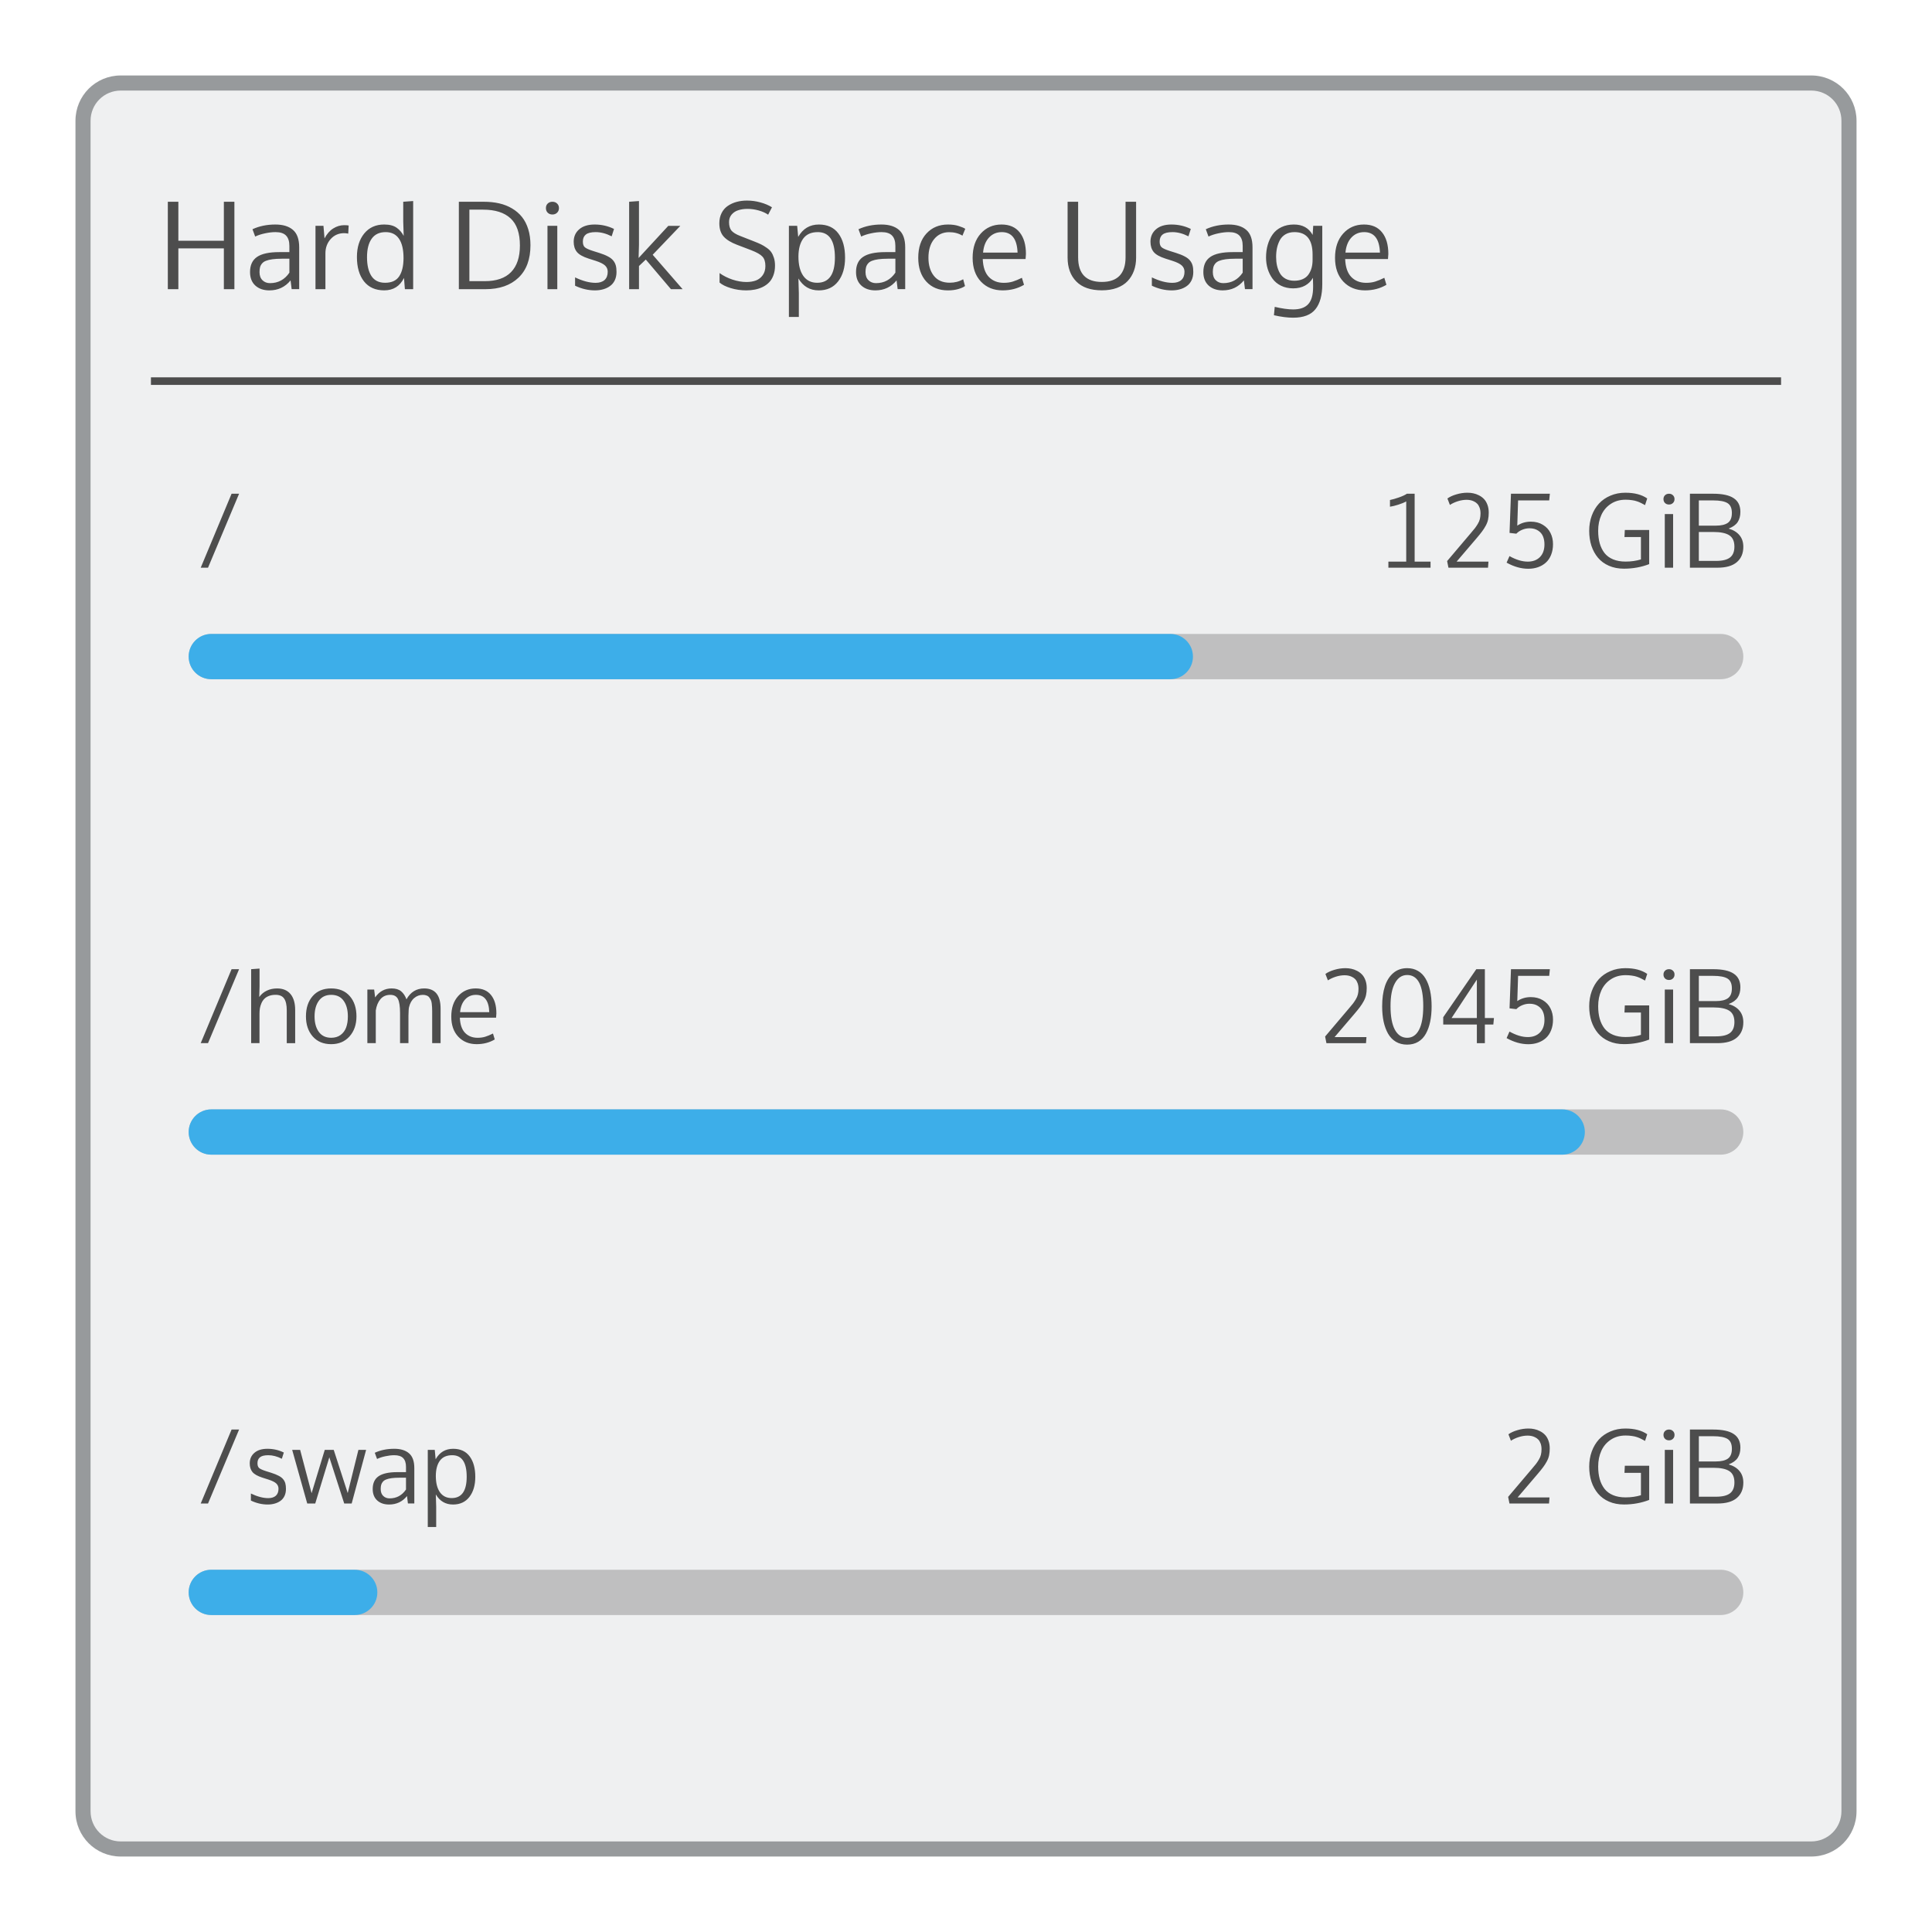
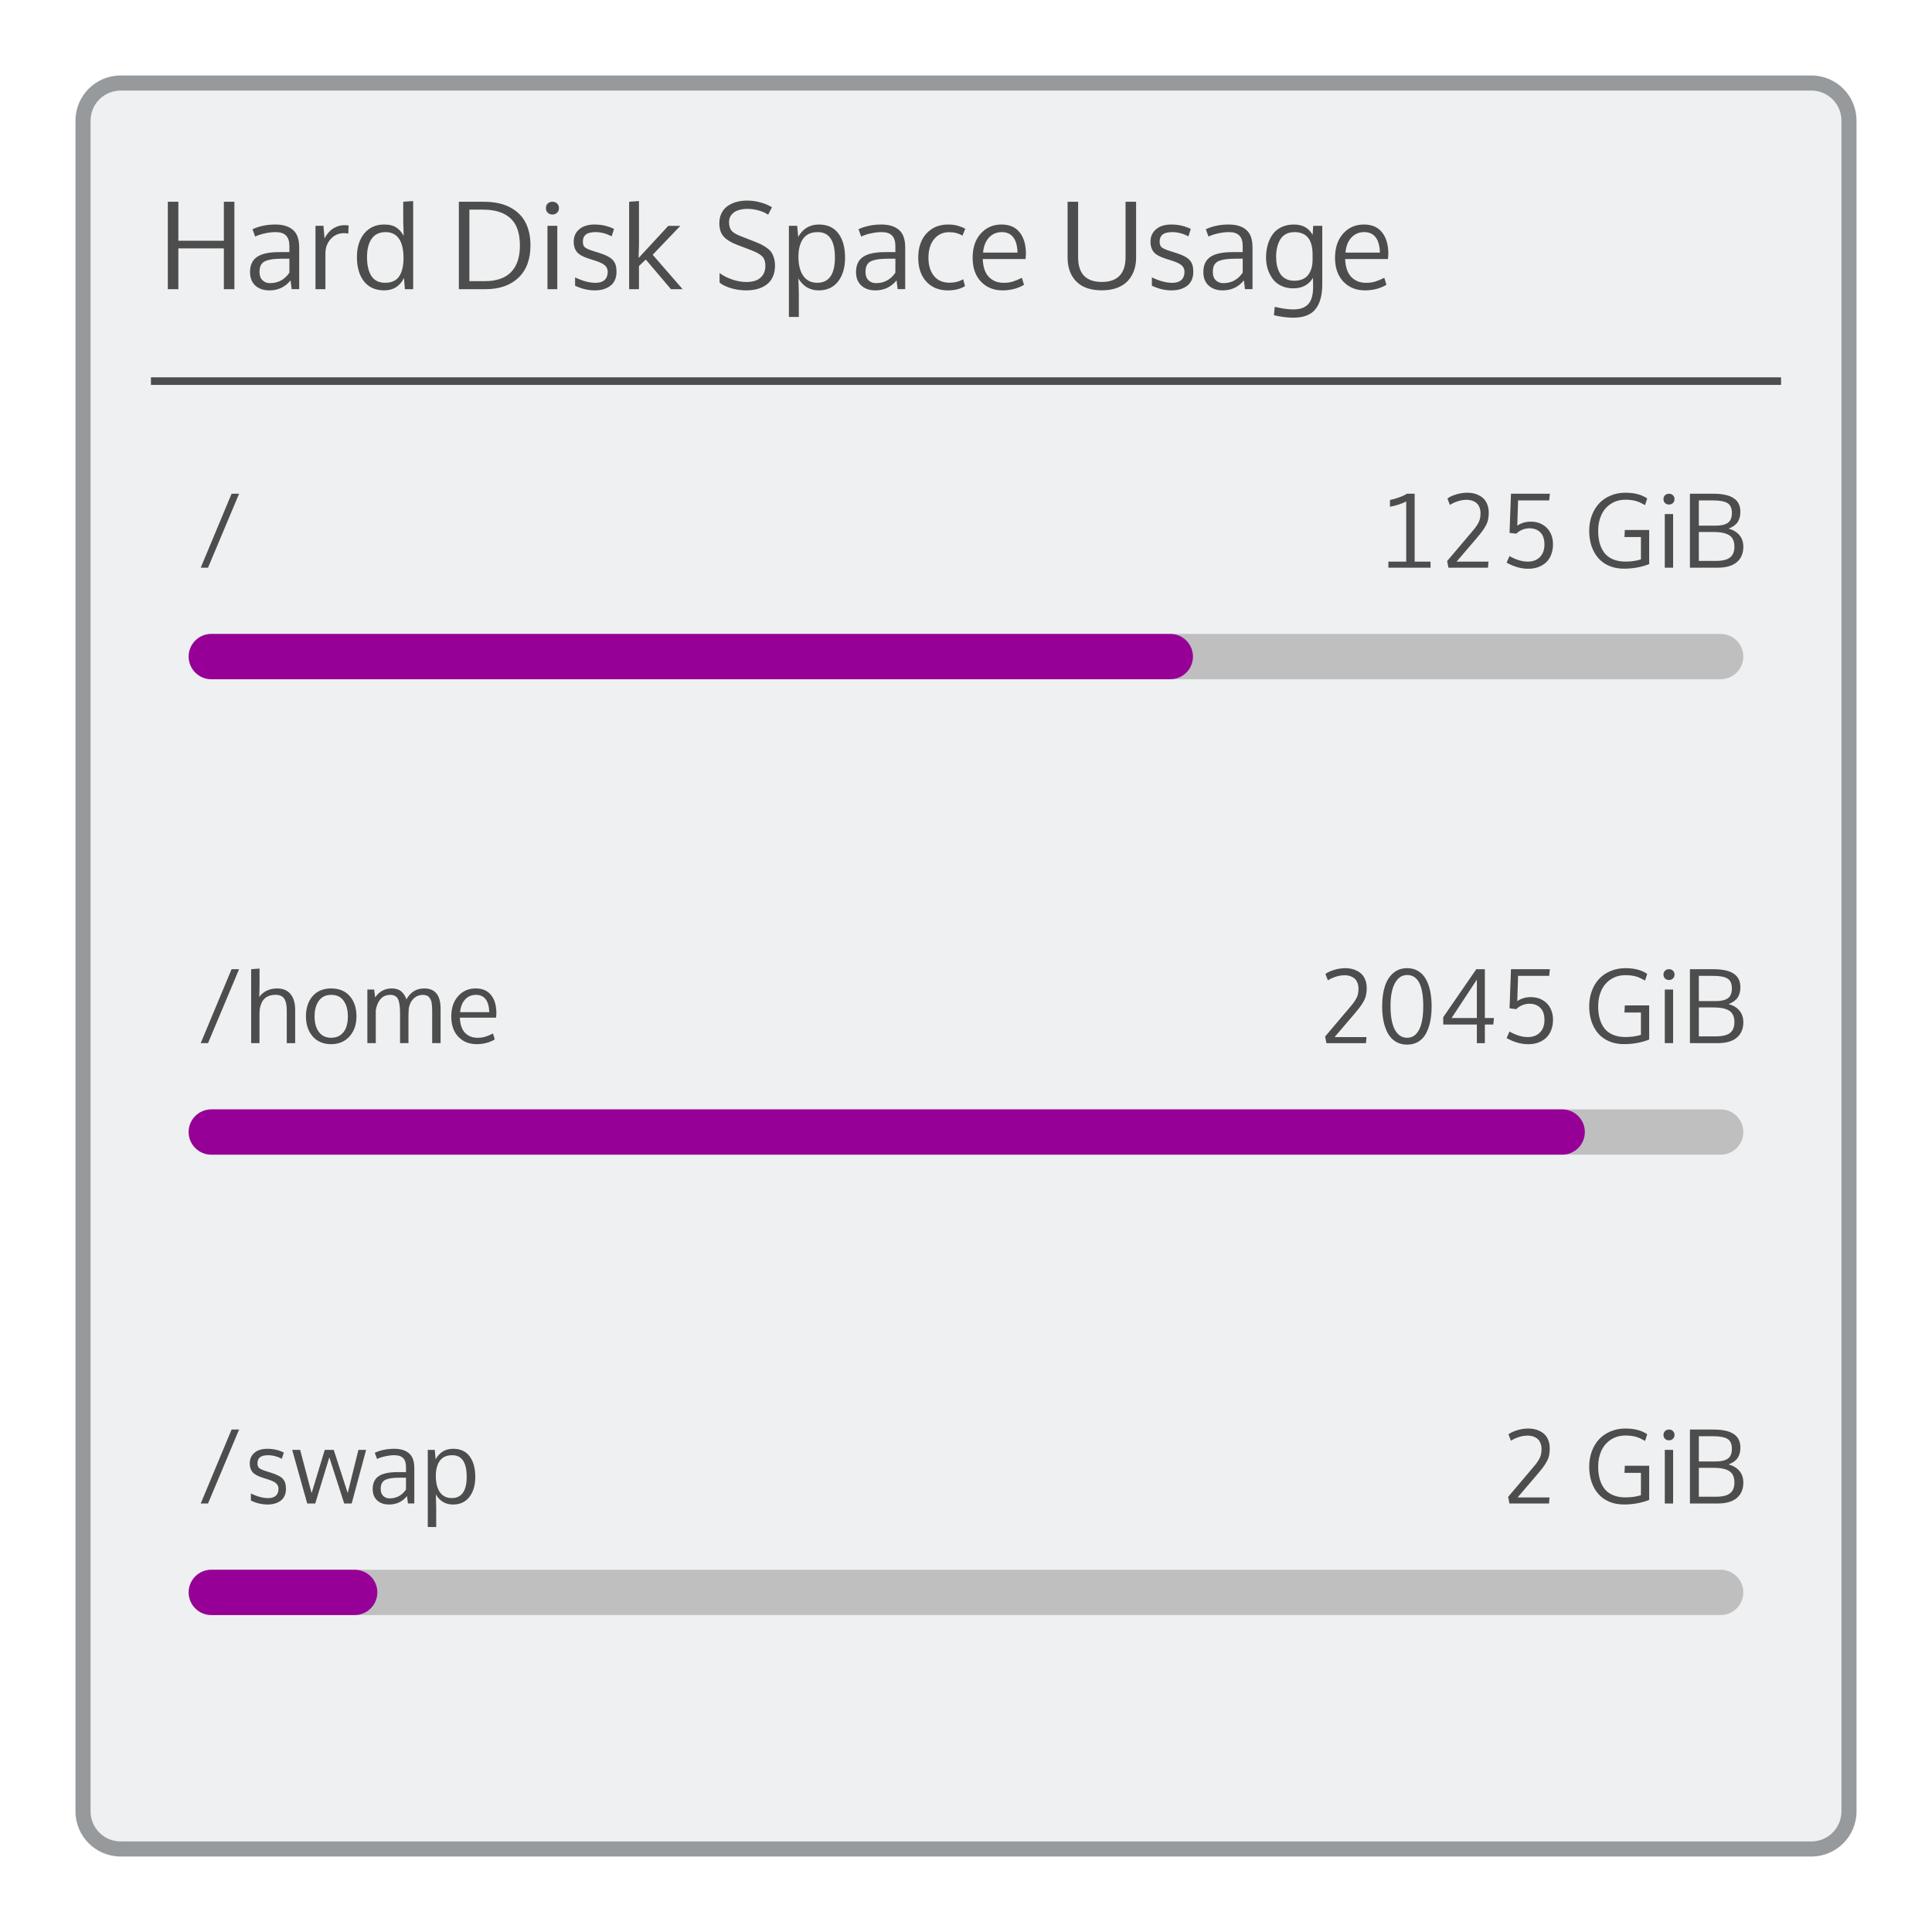
<svg xmlns="http://www.w3.org/2000/svg" viewBox="0 0 256 256" id="svg2" version="1.1">
  <defs id="defs4">
    <style id="current-color-scheme" type="text/css">
      .ColorScheme-Text {
        color:#4d4d4d;
      }
      .ColorScheme-Background {
        color:#eff0f1;
      }
      .ColorScheme-Highlight {
        color:#3daee9;
      }
      .ColorScheme-ViewText {
        color:#31363b;
      }
      .ColorScheme-ViewBackground {
        color:#fcfcfc;
      }
      .ColorScheme-ViewHover {
        color:#93cee9;
      }
      .ColorScheme-ViewFocus{
        color:#3daee9;
      }
      .ColorScheme-ButtonText {
        color:#31363b;
      }
      .ColorScheme-ButtonBackground {
        color:#eff0f1;
      }
      .ColorScheme-ButtonHover {
        color:#93cee9;
      }
      .ColorScheme-ButtonFocus{
        color:#3daee9;
      }
      </style>
  </defs>
  <path style="fill:currentColor;fill-opacity:0.5;stroke:none" d="m 16,10 224,0 c 3.324,0 6,2.676 6,6 l 0,224 c 0,3.324 -2.676,6 -6,6 l -224,0 c -3.324,0 -6,-2.676 -6,-6 L 10,16 c 0,-3.324 2.676,-6 6,-6 z" class="ColorScheme-ButtonText" id="rect4240" />
  <path style="fill:currentColor;fill-opacity:1;stroke:none" d="m 16,12 224,0 c 2.216,0 4,1.784 4,4 l 0,224 c 0,2.216 -1.784,4 -4,4 l -224,0 c -2.216,0 -4,-1.784 -4,-4 L 12,16 c 0,-2.216 1.784,-4 4,-4 z" class="ColorScheme-Background" id="rect4238" />
  <path style="fill:currentColor;fill-opacity:1;stroke:none" class="ColorScheme-Text" d="m 98.996,26.576 c -0.497,0 -0.958,0.057 -1.387,0.174 -0.428,0.116 -0.819,0.293 -1.168,0.531 -0.349,0.233 -0.623,0.549 -0.824,0.945 -0.201,0.397 -0.301,0.85 -0.301,1.363 0,0.746 0.192,1.333 0.578,1.762 0.386,0.423 0.971,0.784 1.754,1.08 l 1.889,0.721 c 0.741,0.286 1.236,0.569 1.49,0.85 0.259,0.275 0.391,0.691 0.391,1.246 0,0.481 -0.117,0.885 -0.35,1.213 -0.227,0.323 -0.524,0.556 -0.889,0.699 -0.365,0.138 -0.788,0.207 -1.27,0.207 -0.592,0 -1.21,-0.107 -1.85,-0.318 -0.635,-0.212 -1.205,-0.5 -1.713,-0.865 l 0,1.254 c 0.328,0.291 0.821,0.537 1.482,0.738 0.661,0.201 1.348,0.301 2.057,0.301 0.397,0 0.773,-0.035 1.127,-0.104 0.36,-0.069 0.706,-0.181 1.039,-0.34 0.333,-0.164 0.617,-0.368 0.855,-0.611 0.238,-0.243 0.429,-0.555 0.572,-0.936 0.143,-0.381 0.215,-0.811 0.215,-1.287 0,-0.386 -0.047,-0.73 -0.143,-1.031 -0.095,-0.302 -0.215,-0.555 -0.357,-0.762 -0.143,-0.206 -0.347,-0.398 -0.611,-0.578 -0.259,-0.185 -0.511,-0.337 -0.754,-0.453 -0.238,-0.116 -0.547,-0.248 -0.928,-0.396 L 98.076,31.264 c -0.555,-0.217 -0.941,-0.454 -1.158,-0.713 -0.212,-0.264 -0.316,-0.64 -0.316,-1.127 0,-0.397 0.115,-0.73 0.348,-1 0.233,-0.27 0.526,-0.459 0.881,-0.57 0.354,-0.116 0.76,-0.176 1.215,-0.176 0.492,0 0.985,0.07 1.477,0.207 0.497,0.138 0.916,0.324 1.26,0.562 l 0.508,-0.982 c -0.455,-0.28 -0.973,-0.499 -1.555,-0.652 -0.577,-0.159 -1.156,-0.236 -1.738,-0.236 z m -44.25,0.062 -1.316,0.096 0,2.609 0.062,1.912 c -0.127,-0.233 -0.261,-0.43 -0.404,-0.594 -0.138,-0.169 -0.307,-0.326 -0.508,-0.469 -0.201,-0.148 -0.442,-0.26 -0.723,-0.334 -0.28,-0.074 -0.597,-0.109 -0.951,-0.109 -1.111,0 -1.992,0.396 -2.643,1.189 -0.645,0.793 -0.969,1.832 -0.969,3.117 0,1.354 0.313,2.432 0.938,3.23 0.629,0.793 1.523,1.189 2.682,1.189 1.201,0 2.072,-0.548 2.617,-1.643 l 0.119,1.484 1.096,0 0,-11.68 z m 29.922,0 -1.303,0.096 0,11.584 1.303,0 0,-3.07 0.904,-0.857 3.332,3.928 1.547,0 -3.967,-4.562 3.666,-3.832 -1.596,0 -3.936,4.26 0.049,-1.729 0,-5.816 z m -62.43,0.096 0,11.584 1.396,0 0,-5.404 6.029,0 0,5.404 1.396,0 0,-11.584 -1.396,0 0,5.164 -6.029,0 0,-5.164 -1.396,0 z m 38.562,0 0,11.584 3.514,0 c 1.857,0 3.318,-0.505 4.381,-1.516 1.063,-1.01 1.594,-2.447 1.594,-4.309 0,-0.783 -0.097,-1.49 -0.293,-2.119 -0.196,-0.635 -0.472,-1.175 -0.832,-1.625 -0.36,-0.45 -0.797,-0.825 -1.311,-1.127 -0.513,-0.307 -1.083,-0.533 -1.713,-0.676 -0.629,-0.143 -1.314,-0.213 -2.055,-0.213 l -3.285,0 z m 12.4,0 c -0.254,0 -0.463,0.08 -0.627,0.238 -0.159,0.153 -0.236,0.353 -0.236,0.602 0,0.249 0.078,0.453 0.236,0.611 0.164,0.159 0.373,0.238 0.627,0.238 0.249,0 0.455,-0.08 0.619,-0.238 0.164,-0.159 0.246,-0.363 0.246,-0.611 0,-0.249 -0.082,-0.448 -0.246,-0.602 -0.159,-0.159 -0.365,-0.238 -0.619,-0.238 z m 68.262,0 0,7.387 c 0,1.333 0.383,2.391 1.15,3.174 0.767,0.783 1.897,1.174 3.389,1.174 0.746,0 1.408,-0.105 1.99,-0.316 0.582,-0.217 1.057,-0.518 1.422,-0.904 0.37,-0.391 0.649,-0.849 0.84,-1.373 0.19,-0.524 0.287,-1.101 0.287,-1.73 l 0,-7.41 -1.398,0 0,7.363 c 0,1.069 -0.264,1.88 -0.793,2.436 -0.529,0.55 -1.311,0.824 -2.348,0.824 -2.095,0 -3.143,-1.086 -3.143,-3.26 l 0,-7.363 -1.396,0 z m -79.266,1.047 1.824,0 c 1.592,0 2.802,0.383 3.627,1.15 0.83,0.762 1.244,1.962 1.244,3.602 0,1.545 -0.391,2.719 -1.174,3.523 -0.778,0.799 -1.938,1.199 -3.482,1.199 l -2.039,0 0,-9.475 z m -25.709,1.969 c -1.121,0 -2.132,0.207 -3.031,0.625 l 0.357,0.969 c 0.386,-0.185 0.824,-0.327 1.316,-0.428 0.492,-0.106 0.952,-0.16 1.381,-0.16 0.635,0 1.098,0.152 1.389,0.453 0.296,0.302 0.445,0.759 0.445,1.373 l 0,0.824 -1.342,0 c -1.349,0 -2.332,0.214 -2.951,0.643 -0.614,0.423 -0.92,1.09 -0.92,2 10e-7,0.762 0.232,1.357 0.697,1.785 0.471,0.428 1.093,0.643 1.865,0.643 1.153,0 2.089,-0.441 2.809,-1.324 l 0.143,1.158 1,0 0,-5.539 c 0,-1.069 -0.276,-1.838 -0.826,-2.309 -0.545,-0.476 -1.322,-0.713 -2.332,-0.713 z m 42.307,0 c -0.878,0 -1.56,0.212 -2.047,0.635 -0.487,0.418 -0.73,0.968 -0.73,1.65 0,0.55 0.142,0.999 0.422,1.348 0.28,0.344 0.798,0.638 1.555,0.881 l 0.92,0.293 c 0.608,0.196 1.029,0.405 1.262,0.627 0.233,0.222 0.35,0.498 0.35,0.826 0,0.476 -0.14,0.84 -0.42,1.094 -0.28,0.249 -0.676,0.373 -1.184,0.373 -0.809,0 -1.716,-0.239 -2.721,-0.721 l 0,1.102 c 0.868,0.413 1.744,0.619 2.627,0.619 0.397,0 0.76,-0.047 1.094,-0.143 0.339,-0.095 0.64,-0.237 0.904,-0.428 0.27,-0.19 0.481,-0.444 0.635,-0.762 0.153,-0.323 0.23,-0.693 0.23,-1.111 0,-0.339 -0.032,-0.625 -0.096,-0.857 -0.063,-0.238 -0.178,-0.46 -0.348,-0.666 -0.169,-0.206 -0.406,-0.386 -0.707,-0.539 -0.296,-0.159 -0.68,-0.313 -1.15,-0.461 l -0.834,-0.262 c -0.545,-0.175 -0.901,-0.339 -1.07,-0.492 -0.169,-0.153 -0.254,-0.402 -0.254,-0.746 0,-0.407 0.129,-0.716 0.389,-0.928 0.264,-0.217 0.7,-0.326 1.309,-0.326 0.682,0 1.389,0.186 2.119,0.557 l 0.311,-0.977 c -0.793,-0.391 -1.649,-0.586 -2.564,-0.586 z m 29.715,0 c -1.211,0 -2.125,0.546 -2.744,1.641 l -0.135,-1.467 -1.096,0 0,12.076 1.316,0 0,-3.158 -0.055,-1.943 c 0.624,1.053 1.52,1.578 2.689,1.578 1.1,0 1.959,-0.396 2.572,-1.189 0.614,-0.793 0.92,-1.841 0.92,-3.143 0,-1.354 -0.296,-2.425 -0.889,-3.213 -0.587,-0.788 -1.448,-1.182 -2.58,-1.182 z m 8.277,0 c -1.121,0 -2.132,0.207 -3.031,0.625 l 0.357,0.969 c 0.386,-0.185 0.824,-0.327 1.316,-0.428 0.492,-0.106 0.952,-0.16 1.381,-0.16 0.635,0 1.098,0.152 1.389,0.453 0.296,0.302 0.443,0.759 0.443,1.373 l 0,0.824 -1.34,0 c -1.349,0 -2.334,0.214 -2.953,0.643 -0.614,0.423 -0.92,1.09 -0.92,2 0,0.762 0.234,1.357 0.699,1.785 0.471,0.428 1.091,0.643 1.863,0.643 1.153,0 2.091,-0.441 2.811,-1.324 l 0.143,1.158 1,0 0,-5.539 c 0,-1.069 -0.276,-1.838 -0.826,-2.309 -0.545,-0.476 -1.322,-0.713 -2.332,-0.713 z m 8.83,0 c -1.169,0 -2.118,0.393 -2.848,1.182 -0.73,0.783 -1.096,1.858 -1.096,3.229 0,1.312 0.354,2.36 1.062,3.143 0.714,0.783 1.672,1.174 2.873,1.174 0.513,0 0.974,-0.06 1.381,-0.182 0.407,-0.122 0.701,-0.254 0.881,-0.396 L 127.625,37.002 c -0.534,0.307 -1.124,0.459 -1.77,0.459 -0.926,0 -1.63,-0.304 -2.111,-0.912 -0.481,-0.608 -0.721,-1.405 -0.721,-2.389 0,-1.037 0.251,-1.861 0.754,-2.475 0.503,-0.614 1.168,-0.92 1.998,-0.92 0.656,0 1.241,0.152 1.754,0.459 l 0.373,-0.904 c -0.18,-0.122 -0.471,-0.246 -0.873,-0.373 -0.397,-0.132 -0.867,-0.197 -1.412,-0.197 z m 7.086,0 c -1.111,0 -2.027,0.399 -2.746,1.197 -0.719,0.799 -1.078,1.869 -1.078,3.213 0,1.328 0.368,2.381 1.104,3.158 0.735,0.772 1.691,1.158 2.871,1.158 1.058,0 2.003,-0.246 2.834,-0.738 l -0.279,-0.928 c -0.444,0.222 -0.845,0.389 -1.205,0.5 -0.36,0.111 -0.76,0.166 -1.199,0.166 -0.809,0 -1.464,-0.256 -1.967,-0.77 -0.503,-0.518 -0.776,-1.31 -0.818,-2.379 l 5.674,0 0.049,-0.668 c 0,-1.227 -0.279,-2.183 -0.834,-2.871 -0.55,-0.693 -1.352,-1.039 -2.404,-1.039 z m 22.518,0 c -0.878,0 -1.56,0.212 -2.047,0.635 -0.487,0.418 -0.73,0.968 -0.73,1.65 0,0.55 0.142,0.999 0.422,1.348 0.28,0.344 0.798,0.638 1.555,0.881 l 0.92,0.293 c 0.608,0.196 1.029,0.405 1.262,0.627 0.233,0.222 0.35,0.498 0.35,0.826 0,0.476 -0.14,0.84 -0.42,1.094 -0.28,0.249 -0.676,0.373 -1.184,0.373 -0.809,0 -1.716,-0.239 -2.721,-0.721 l 0,1.102 c 0.868,0.413 1.744,0.619 2.627,0.619 0.397,0 0.76,-0.047 1.094,-0.143 0.339,-0.095 0.64,-0.237 0.904,-0.428 0.27,-0.19 0.481,-0.444 0.635,-0.762 0.153,-0.323 0.23,-0.693 0.23,-1.111 0,-0.339 -0.032,-0.625 -0.096,-0.857 -0.064,-0.238 -0.178,-0.46 -0.348,-0.666 -0.169,-0.206 -0.406,-0.386 -0.707,-0.539 -0.296,-0.159 -0.68,-0.313 -1.15,-0.461 l -0.832,-0.262 c -0.545,-0.175 -0.903,-0.339 -1.072,-0.492 -0.169,-0.153 -0.254,-0.402 -0.254,-0.746 0,-0.407 0.129,-0.716 0.389,-0.928 0.264,-0.217 0.7,-0.326 1.309,-0.326 0.682,0 1.389,0.186 2.119,0.557 l 0.311,-0.977 c -0.793,-0.391 -1.649,-0.586 -2.564,-0.586 z m 7.586,0 c -1.121,0 -2.132,0.207 -3.031,0.625 l 0.357,0.969 c 0.386,-0.185 0.824,-0.327 1.316,-0.428 0.492,-0.106 0.952,-0.16 1.381,-0.16 0.635,0 1.098,0.152 1.389,0.453 0.296,0.302 0.445,0.759 0.445,1.373 l 0,0.824 -1.342,0 c -1.349,0 -2.332,0.214 -2.951,0.643 -0.614,0.423 -0.92,1.09 -0.92,2 0,0.762 0.232,1.357 0.697,1.785 0.471,0.428 1.093,0.643 1.865,0.643 1.153,0 2.089,-0.441 2.809,-1.324 l 0.143,1.158 1,0 0,-5.539 c 0,-1.069 -0.274,-1.838 -0.824,-2.309 -0.545,-0.476 -1.324,-0.713 -2.334,-0.713 z m 8.648,0 c -0.624,0 -1.177,0.115 -1.658,0.348 -0.481,0.227 -0.867,0.546 -1.158,0.953 -0.291,0.407 -0.51,0.87 -0.658,1.389 -0.148,0.513 -0.223,1.071 -0.223,1.674 0,0.529 0.072,1.032 0.215,1.508 0.148,0.476 0.362,0.909 0.643,1.301 0.28,0.391 0.656,0.703 1.127,0.936 0.476,0.233 1.012,0.35 1.609,0.35 0.619,0 1.149,-0.124 1.588,-0.373 0.444,-0.249 0.788,-0.59 1.031,-1.023 l 0.023,0.984 0,0.23 c 0,1.053 -0.217,1.812 -0.65,2.277 -0.428,0.466 -1.093,0.697 -1.992,0.697 -0.661,0 -1.475,-0.114 -2.443,-0.342 l -0.104,1.111 c 0.952,0.217 1.801,0.326 2.547,0.326 1.37,0 2.355,-0.376 2.953,-1.127 0.603,-0.746 0.904,-1.851 0.904,-3.316 l 0,-7.729 -1.199,0 -0.078,1.205 c -0.503,-0.92 -1.329,-1.379 -2.477,-1.379 z m 9.268,0 c -1.111,0 -2.025,0.399 -2.744,1.197 -0.719,0.799 -1.08,1.869 -1.08,3.213 0,1.328 0.368,2.381 1.104,3.158 0.735,0.772 1.691,1.158 2.871,1.158 1.058,0 2.003,-0.246 2.834,-0.738 l -0.277,-0.928 c -0.444,0.222 -0.847,0.389 -1.207,0.5 -0.36,0.111 -0.758,0.166 -1.197,0.166 -0.809,0 -1.466,-0.256 -1.969,-0.77 -0.503,-0.518 -0.774,-1.31 -0.816,-2.379 l 5.672,0 0.049,-0.668 c 0,-1.227 -0.279,-2.183 -0.834,-2.871 -0.55,-0.693 -1.352,-1.039 -2.404,-1.039 z m -135.109,0.086 c -0.508,0 -0.991,0.144 -1.451,0.43 -0.455,0.28 -0.843,0.721 -1.16,1.324 l -0.143,-1.666 -1.055,0 0,8.395 1.316,0 0,-4.752 c 0,-0.746 0.234,-1.378 0.699,-1.896 0.471,-0.518 1.066,-0.777 1.785,-0.777 0.148,0 0.327,0.02 0.539,0.062 l 0.057,-1.078 c -0.153,-0.026 -0.35,-0.041 -0.588,-0.041 z m 26.93,0.088 0,8.395 1.301,0 0,-8.395 -1.301,0 z m -21.447,0.832 c 0.783,0 1.373,0.291 1.77,0.873 0.402,0.582 0.604,1.443 0.604,2.58 -0.005,1.042 -0.199,1.846 -0.58,2.412 -0.381,0.566 -1.001,0.848 -1.863,0.848 -0.82,0 -1.427,-0.301 -1.818,-0.904 -0.386,-0.603 -0.578,-1.43 -0.578,-2.482 0,-1.058 0.207,-1.877 0.619,-2.453 0.413,-0.582 1.028,-0.873 1.848,-0.873 z m 57.264,0 c 1.513,0 2.27,1.125 2.27,3.373 0,2.227 -0.782,3.34 -2.348,3.34 -0.793,0 -1.408,-0.304 -1.842,-0.912 -0.428,-0.608 -0.643,-1.462 -0.643,-2.562 0.005,-1.016 0.217,-1.81 0.635,-2.381 0.418,-0.571 1.06,-0.857 1.928,-0.857 z m 24.375,0 c 1.333,0 2.032,0.906 2.096,2.715 l -4.57,0 c 0.074,-0.836 0.333,-1.498 0.777,-1.984 0.45,-0.487 1.015,-0.73 1.697,-0.73 z m 38.785,0 c 1.603,0 2.404,0.99 2.404,2.969 l 0,0.705 c 0,0.381 -0.042,0.731 -0.127,1.049 -0.085,0.317 -0.221,0.611 -0.406,0.881 -0.18,0.264 -0.429,0.469 -0.752,0.617 -0.323,0.148 -0.704,0.223 -1.143,0.223 -0.444,0 -0.832,-0.09 -1.16,-0.27 -0.323,-0.18 -0.57,-0.424 -0.744,-0.73 -0.175,-0.312 -0.302,-0.646 -0.381,-1 -0.079,-0.354 -0.119,-0.738 -0.119,-1.15 0,-0.434 0.04,-0.835 0.119,-1.205 0.085,-0.376 0.214,-0.724 0.389,-1.047 0.18,-0.323 0.431,-0.577 0.754,-0.762 0.328,-0.185 0.716,-0.279 1.166,-0.279 z m 9.234,0 c 1.333,0 2.032,0.906 2.096,2.715 l -4.57,0 c 0.074,-0.836 0.333,-1.498 0.777,-1.984 0.45,-0.487 1.015,-0.73 1.697,-0.73 z m -143.416,3.523 1.008,0 0,1.85 c -0.629,0.926 -1.488,1.389 -2.572,1.389 -0.397,0 -0.726,-0.127 -0.99,-0.381 -0.264,-0.254 -0.396,-0.615 -0.396,-1.08 0,-0.259 0.023,-0.476 0.07,-0.65 0.048,-0.18 0.135,-0.344 0.262,-0.492 0.127,-0.153 0.301,-0.273 0.523,-0.357 0.222,-0.09 0.506,-0.157 0.85,-0.205 0.344,-0.048 0.759,-0.072 1.246,-0.072 z m 80.297,0 1.008,0 0,1.85 c -0.629,0.926 -1.486,1.389 -2.57,1.389 -0.397,0 -0.728,-0.127 -0.992,-0.381 -0.264,-0.254 -0.396,-0.615 -0.396,-1.08 0,-0.259 0.025,-0.476 0.072,-0.65 0.048,-0.18 0.135,-0.344 0.262,-0.492 0.127,-0.153 0.301,-0.273 0.523,-0.357 0.222,-0.09 0.506,-0.157 0.85,-0.205 0.344,-0.048 0.757,-0.072 1.244,-0.072 z m 46.021,0 1.008,0 0,1.85 c -0.629,0.926 -1.488,1.389 -2.572,1.389 -0.397,0 -0.726,-0.127 -0.99,-0.381 -0.264,-0.254 -0.396,-0.615 -0.396,-1.08 0,-0.259 0.023,-0.476 0.07,-0.65 0.048,-0.18 0.135,-0.344 0.262,-0.492 0.127,-0.153 0.301,-0.273 0.523,-0.357 0.222,-0.09 0.506,-0.157 0.85,-0.205 0.344,-0.048 0.759,-0.072 1.246,-0.072 z M 20,50 l 0,1 216,0 0,-1 -216,0 z m 174.457,15.287 c -0.501,0 -0.997,0.073 -1.484,0.221 -0.488,0.143 -0.882,0.326 -1.182,0.545 l 0.328,0.852 c 0.309,-0.201 0.661,-0.365 1.055,-0.49 0.398,-0.125 0.786,-0.188 1.162,-0.188 0.17,0 0.334,0.016 0.49,0.047 0.157,0.027 0.32,0.083 0.49,0.168 0.17,0.081 0.315,0.187 0.436,0.316 0.121,0.125 0.222,0.296 0.303,0.516 0.081,0.219 0.121,0.473 0.121,0.76 0,0.264 -0.028,0.505 -0.082,0.725 -0.049,0.215 -0.142,0.436 -0.281,0.664 -0.139,0.228 -0.262,0.412 -0.369,0.551 -0.107,0.139 -0.285,0.352 -0.531,0.639 l -3.162,3.732 0.176,0.879 5.242,0 0.061,-0.805 -4.223,0 2.633,-3.082 c 0.318,-0.372 0.564,-0.677 0.738,-0.914 0.179,-0.237 0.343,-0.491 0.49,-0.764 0.152,-0.278 0.255,-0.552 0.309,-0.82 0.058,-0.269 0.088,-0.572 0.088,-0.912 0,-0.389 -0.059,-0.74 -0.176,-1.049 -0.116,-0.313 -0.269,-0.565 -0.457,-0.758 -0.188,-0.197 -0.406,-0.357 -0.656,-0.482 -0.251,-0.13 -0.501,-0.22 -0.752,-0.27 -0.246,-0.054 -0.502,-0.08 -0.766,-0.08 z m 20.92,0 c -0.721,0 -1.384,0.129 -1.988,0.389 -0.604,0.255 -1.112,0.607 -1.523,1.055 -0.407,0.448 -0.725,0.981 -0.953,1.604 -0.224,0.618 -0.336,1.286 -0.336,2.002 0,0.716 0.098,1.378 0.295,1.986 0.201,0.604 0.493,1.134 0.873,1.586 0.38,0.452 0.865,0.805 1.451,1.061 0.586,0.255 1.248,0.383 1.986,0.383 1.191,0 2.305,-0.203 3.344,-0.605 l 0,-4.525 -3.229,0 -0.047,0.941 2.182,0 0,2.961 c -0.622,0.192 -1.302,0.287 -2.041,0.287 -0.631,0 -1.182,-0.098 -1.652,-0.295 -0.47,-0.197 -0.848,-0.477 -1.135,-0.84 -0.282,-0.367 -0.492,-0.793 -0.631,-1.281 -0.139,-0.492 -0.207,-1.048 -0.207,-1.666 1e-5,-0.779 0.14,-1.476 0.422,-2.094 0.282,-0.618 0.701,-1.108 1.256,-1.471 0.555,-0.367 1.206,-0.551 1.953,-0.551 0.152,0 0.299,0.005 0.438,0.014 0.143,0.009 0.278,0.024 0.408,0.047 0.13,0.022 0.245,0.043 0.344,0.061 0.099,0.018 0.201,0.048 0.309,0.088 0.112,0.04 0.199,0.071 0.262,0.094 0.067,0.022 0.15,0.06 0.248,0.113 0.103,0.049 0.17,0.084 0.201,0.102 0.036,0.018 0.103,0.054 0.201,0.107 0.099,0.054 0.155,0.085 0.168,0.094 l 0.289,-0.887 c -0.73,-0.506 -1.692,-0.758 -2.887,-0.758 z m -184.691,0.135 -4.09,9.801 0.967,0 4.117,-9.801 -0.994,0 z m 155.734,0 c -0.233,0.161 -0.581,0.323 -1.047,0.488 -0.461,0.161 -0.86,0.277 -1.195,0.344 l 0,0.887 c 0.3,-0.04 0.663,-0.129 1.088,-0.264 0.43,-0.134 0.784,-0.279 1.066,-0.436 l 0,7.977 -2.363,0 0,0.805 5.586,0 0,-0.805 -2.107,0 0,-8.996 -1.027,0 z m 13.791,0 -0.189,5.189 0.9,0.107 c 0.206,-0.219 0.466,-0.394 0.779,-0.523 0.313,-0.13 0.636,-0.195 0.967,-0.195 0.452,0 0.83,0.101 1.135,0.303 0.304,0.197 0.521,0.45 0.65,0.764 0.13,0.309 0.195,0.664 0.195,1.062 0,0.725 -0.203,1.289 -0.605,1.691 -0.398,0.398 -0.932,0.598 -1.604,0.598 -0.752,0 -1.56,-0.245 -2.424,-0.732 l -0.383,0.867 c 0.971,0.542 1.932,0.811 2.881,0.811 0.461,0 0.887,-0.068 1.281,-0.207 0.394,-0.139 0.74,-0.339 1.035,-0.604 0.3,-0.269 0.532,-0.611 0.697,-1.027 0.17,-0.421 0.256,-0.894 0.256,-1.418 0,-0.551 -0.112,-1.047 -0.336,-1.49 -0.219,-0.448 -0.556,-0.807 -1.008,-1.08 -0.452,-0.278 -0.984,-0.416 -1.598,-0.416 -0.671,0 -1.269,0.176 -1.793,0.529 l 0.107,-3.344 4.123,0 0.088,-0.885 -5.156,0 z m 20.939,0 c -0.215,0 -0.391,0.067 -0.529,0.201 -0.134,0.13 -0.203,0.299 -0.203,0.51 0,0.21 0.069,0.383 0.203,0.518 0.139,0.134 0.314,0.201 0.529,0.201 0.21,0 0.385,-0.067 0.523,-0.201 0.139,-0.134 0.209,-0.307 0.209,-0.518 0,-0.21 -0.07,-0.38 -0.209,-0.51 -0.134,-0.134 -0.309,-0.201 -0.523,-0.201 z m 2.773,0 0,9.801 3.652,0 c 1.132,0 1.986,-0.243 2.559,-0.73 C 230.712,74 231,73.321 231,72.457 c 0,-0.622 -0.17,-1.134 -0.51,-1.537 -0.336,-0.407 -0.815,-0.7 -1.438,-0.879 0.568,-0.219 0.968,-0.509 1.201,-0.867 0.237,-0.363 0.357,-0.813 0.357,-1.35 0,-0.819 -0.296,-1.423 -0.887,-1.812 -0.586,-0.394 -1.496,-0.59 -2.727,-0.59 l -3.074,0 z m 1.182,0.885 1.887,0 c 0.882,0 1.517,0.118 1.906,0.355 0.389,0.237 0.584,0.672 0.584,1.303 0,0.627 -0.179,1.066 -0.537,1.316 -0.358,0.246 -0.881,0.369 -1.57,0.369 l -2.27,0 0,-3.344 z m -4.512,1.812 0,7.104 1.102,0 0,-7.104 -1.102,0 z m 4.512,2.371 1.92,0 c 0.967,0 1.674,0.148 2.121,0.443 0.448,0.295 0.672,0.793 0.672,1.496 0,0.662 -0.195,1.143 -0.584,1.443 -0.385,0.3 -1,0.451 -1.846,0.451 l -2.283,0 0,-3.834 z m -46.816,57.797 c -0.501,0 -0.995,0.073 -1.482,0.221 -0.488,0.143 -0.882,0.326 -1.182,0.545 l 0.328,0.852 c 0.309,-0.201 0.661,-0.365 1.055,-0.49 0.398,-0.125 0.784,-0.188 1.16,-0.188 0.17,0 0.334,0.015 0.49,0.047 0.157,0.027 0.32,0.083 0.49,0.168 0.17,0.081 0.317,0.187 0.438,0.316 0.121,0.125 0.22,0.296 0.301,0.516 0.081,0.219 0.121,0.473 0.121,0.76 0,0.264 -0.026,0.505 -0.08,0.725 -0.049,0.215 -0.142,0.436 -0.281,0.664 -0.139,0.228 -0.262,0.412 -0.369,0.551 -0.107,0.139 -0.285,0.352 -0.531,0.639 l -3.162,3.732 0.174,0.879 5.244,0 0.061,-0.805 -4.223,0 2.631,-3.082 c 0.318,-0.371 0.564,-0.677 0.738,-0.914 0.179,-0.237 0.343,-0.491 0.49,-0.764 0.152,-0.278 0.255,-0.552 0.309,-0.82 0.058,-0.269 0.088,-0.572 0.088,-0.912 0,-0.389 -0.057,-0.74 -0.174,-1.049 -0.116,-0.313 -0.269,-0.565 -0.457,-0.758 -0.188,-0.197 -0.408,-0.357 -0.658,-0.482 -0.251,-0.13 -0.501,-0.22 -0.752,-0.27 -0.246,-0.054 -0.502,-0.08 -0.766,-0.08 z m 8.164,0 c -0.716,0 -1.325,0.211 -1.826,0.637 -0.501,0.421 -0.875,1.008 -1.121,1.76 -0.242,0.747 -0.363,1.637 -0.363,2.666 0,0.743 0.066,1.419 0.195,2.027 0.134,0.604 0.332,1.137 0.592,1.598 0.264,0.457 0.608,0.811 1.033,1.066 0.43,0.251 0.926,0.377 1.49,0.377 0.559,0 1.05,-0.126 1.471,-0.377 0.425,-0.255 0.763,-0.613 1.014,-1.074 0.255,-0.461 0.445,-0.993 0.57,-1.598 0.125,-0.604 0.189,-1.277 0.189,-2.02 0,-0.774 -0.069,-1.469 -0.203,-2.082 -0.134,-0.618 -0.334,-1.149 -0.598,-1.592 -0.26,-0.448 -0.597,-0.79 -1.014,-1.027 -0.412,-0.242 -0.888,-0.361 -1.43,-0.361 z m 28.924,0 c -0.721,0 -1.384,0.129 -1.988,0.389 -0.604,0.255 -1.112,0.607 -1.523,1.055 -0.407,0.448 -0.725,0.981 -0.953,1.604 -0.224,0.618 -0.336,1.286 -0.336,2.002 0,0.716 0.098,1.378 0.295,1.986 0.201,0.604 0.493,1.134 0.873,1.586 0.38,0.452 0.865,0.805 1.451,1.061 0.586,0.255 1.248,0.383 1.986,0.383 1.191,0 2.305,-0.203 3.344,-0.605 l 0,-4.525 -3.229,0 -0.047,0.941 2.182,0 0,2.961 c -0.622,0.192 -1.302,0.287 -2.041,0.287 -0.631,0 -1.182,-0.098 -1.652,-0.295 -0.47,-0.197 -0.848,-0.477 -1.135,-0.84 -0.282,-0.367 -0.492,-0.793 -0.631,-1.281 -0.139,-0.492 -0.207,-1.048 -0.207,-1.666 1e-5,-0.779 0.14,-1.476 0.422,-2.094 0.282,-0.618 0.701,-1.108 1.256,-1.471 0.555,-0.367 1.206,-0.551 1.953,-0.551 0.152,0 0.299,0.005 0.438,0.014 0.143,0.009 0.278,0.025 0.408,0.047 0.13,0.022 0.245,0.043 0.344,0.06 0.099,0.018 0.201,0.048 0.309,0.088 0.112,0.04 0.199,0.071 0.262,0.094 0.067,0.022 0.15,0.06 0.248,0.113 0.103,0.049 0.17,0.084 0.201,0.102 0.036,0.018 0.103,0.054 0.201,0.107 0.099,0.054 0.155,0.085 0.168,0.094 l 0.289,-0.887 c -0.73,-0.506 -1.692,-0.758 -2.887,-0.758 z m -180.986,0.053 -1.113,0.082 0,9.801 1.107,0 0,-3.887 c 0,-0.264 0.017,-0.51 0.053,-0.738 0.04,-0.228 0.111,-0.454 0.209,-0.678 0.098,-0.224 0.226,-0.416 0.383,-0.572 0.157,-0.161 0.361,-0.289 0.611,-0.383 0.255,-0.099 0.548,-0.146 0.879,-0.146 0.533,0 0.911,0.168 1.135,0.504 0.228,0.331 0.342,0.848 0.342,1.551 l 0,4.35 1.115,0 0,-4.391 c 0,-0.913 -0.205,-1.618 -0.617,-2.115 -0.412,-0.497 -1.005,-0.744 -1.779,-0.744 -0.506,0 -0.962,0.098 -1.369,0.295 -0.403,0.192 -0.735,0.473 -0.994,0.84 l 0.039,-1.391 0,-2.377 z m -3.705,0.082 -4.09,9.801 0.967,0 4.117,-9.801 -0.994,0 z m 164.932,0 -4.383,6.363 0,0.967 4.457,0 0,2.471 1.061,0 0,-2.471 1.121,0 0.082,-0.859 -1.203,0 0,-6.471 -1.135,0 z m 4.594,0 -0.189,5.189 0.9,0.107 c 0.206,-0.219 0.466,-0.394 0.779,-0.523 0.313,-0.13 0.636,-0.195 0.967,-0.195 0.452,0 0.83,0.101 1.135,0.303 0.304,0.197 0.521,0.45 0.65,0.764 0.13,0.309 0.195,0.664 0.195,1.062 0,0.725 -0.203,1.289 -0.605,1.691 -0.398,0.398 -0.932,0.598 -1.604,0.598 -0.752,0 -1.56,-0.245 -2.424,-0.732 l -0.383,0.867 c 0.971,0.542 1.932,0.811 2.881,0.811 0.461,0 0.887,-0.068 1.281,-0.207 0.394,-0.139 0.74,-0.339 1.035,-0.604 0.3,-0.269 0.532,-0.611 0.697,-1.027 0.17,-0.421 0.256,-0.894 0.256,-1.418 0,-0.551 -0.112,-1.047 -0.336,-1.49 -0.219,-0.448 -0.556,-0.807 -1.008,-1.08 -0.452,-0.278 -0.984,-0.416 -1.598,-0.416 -0.671,0 -1.269,0.176 -1.793,0.529 l 0.107,-3.344 4.123,0 0.088,-0.885 -5.156,0 z m 20.939,0 c -0.215,0 -0.391,0.067 -0.529,0.201 -0.134,0.13 -0.203,0.299 -0.203,0.51 0,0.21 0.069,0.383 0.203,0.518 0.139,0.134 0.314,0.201 0.529,0.201 0.21,0 0.385,-0.067 0.523,-0.201 0.139,-0.134 0.209,-0.307 0.209,-0.518 0,-0.21 -0.07,-0.38 -0.209,-0.51 -0.134,-0.134 -0.309,-0.201 -0.523,-0.201 z m 2.773,0 0,9.801 3.652,0 c 1.132,0 1.986,-0.243 2.559,-0.73 0.577,-0.492 0.865,-1.171 0.865,-2.035 0,-0.622 -0.17,-1.134 -0.51,-1.537 -0.336,-0.407 -0.815,-0.7 -1.438,-0.879 0.568,-0.219 0.968,-0.509 1.201,-0.867 0.237,-0.363 0.357,-0.812 0.357,-1.35 0,-0.819 -0.296,-1.423 -0.887,-1.812 -0.586,-0.394 -1.496,-0.59 -2.727,-0.59 l -3.074,0 z m -37.471,0.771 c 1.423,0 2.135,1.371 2.135,4.115 0,1.383 -0.185,2.431 -0.557,3.143 -0.367,0.707 -0.893,1.061 -1.578,1.061 -0.694,0 -1.236,-0.357 -1.625,-1.068 -0.385,-0.716 -0.576,-1.759 -0.576,-3.129 -0.004,-1.311 0.19,-2.325 0.584,-3.041 0.394,-0.721 0.932,-1.08 1.617,-1.08 z m 38.652,0.113 1.887,0 c 0.882,0 1.517,0.118 1.906,0.355 0.389,0.237 0.584,0.672 0.584,1.303 0,0.627 -0.179,1.066 -0.537,1.316 -0.358,0.246 -0.881,0.369 -1.57,0.369 l -2.27,0 0,-3.344 z m -29.414,0.498 0,5.088 -3.35,0 3.35,-5.088 z m -151.807,1.168 c -1.043,0 -1.862,0.339 -2.457,1.02 -0.591,0.676 -0.887,1.571 -0.887,2.686 0,1.088 0.301,1.975 0.9,2.66 0.6,0.68 1.414,1.02 2.443,1.02 1.007,0 1.816,-0.343 2.43,-1.027 0.613,-0.689 0.92,-1.574 0.92,-2.652 0,-1.115 -0.294,-2.01 -0.885,-2.686 -0.591,-0.68 -1.413,-1.02 -2.465,-1.02 z m 8.01,0 c -0.909,0 -1.639,0.399 -2.189,1.195 l -0.127,-1.049 -0.9,0 0,7.104 1.115,0 0,-4.33 c 0.094,-0.622 0.299,-1.12 0.617,-1.496 0.322,-0.38 0.757,-0.572 1.303,-0.572 0.497,0 0.838,0.187 1.021,0.559 0.184,0.367 0.275,0.983 0.275,1.852 l 0,3.988 1.113,0 0,-3.645 c 0.013,-0.618 0.038,-0.987 0.074,-1.107 0.121,-0.533 0.35,-0.941 0.686,-1.223 0.336,-0.282 0.717,-0.424 1.146,-0.424 0.192,0 0.361,0.03 0.504,0.088 0.148,0.054 0.265,0.139 0.35,0.256 0.09,0.116 0.161,0.235 0.215,0.355 0.054,0.116 0.091,0.27 0.113,0.463 0.022,0.192 0.037,0.356 0.041,0.49 0.009,0.13 0.014,0.303 0.014,0.518 l 0,4.229 1.115,0 0,-4.578 c 0,-1.781 -0.726,-2.672 -2.176,-2.672 -1.029,0 -1.811,0.481 -2.344,1.443 -0.166,-0.452 -0.401,-0.805 -0.705,-1.061 -0.304,-0.255 -0.725,-0.383 -1.262,-0.383 z m 11.139,0 c -0.94,0 -1.715,0.338 -2.324,1.014 -0.609,0.676 -0.912,1.582 -0.912,2.719 0,1.123 0.311,2.014 0.934,2.672 0.622,0.653 1.432,0.98 2.43,0.98 0.895,0 1.694,-0.209 2.396,-0.625 l -0.234,-0.785 c -0.376,0.188 -0.717,0.33 -1.021,0.424 -0.304,0.094 -0.642,0.141 -1.014,0.141 -0.685,0 -1.239,-0.218 -1.664,-0.652 -0.425,-0.439 -0.656,-1.11 -0.691,-2.014 l 4.801,0 0.039,-0.564 c 0,-1.038 -0.235,-1.848 -0.705,-2.43 -0.465,-0.586 -1.142,-0.879 -2.033,-0.879 z m 157.561,0.146 0,7.104 1.102,0 0,-7.104 -1.102,0 z m -176.709,0.705 c 0.73,0 1.281,0.263 1.652,0.787 0.372,0.519 0.557,1.212 0.557,2.08 0,0.555 -0.076,1.041 -0.229,1.457 -0.152,0.412 -0.398,0.743 -0.738,0.994 -0.336,0.246 -0.75,0.369 -1.242,0.369 -0.716,0 -1.263,-0.26 -1.639,-0.779 -0.376,-0.519 -0.564,-1.201 -0.564,-2.047 0,-0.864 0.188,-1.555 0.564,-2.074 0.376,-0.524 0.923,-0.787 1.639,-0.787 z m 19.174,0 c 1.128,0 1.72,0.766 1.773,2.297 l -3.867,0 c 0.063,-0.707 0.282,-1.266 0.658,-1.678 0.38,-0.412 0.858,-0.619 1.436,-0.619 z m 162.047,1.666 1.92,0 c 0.967,0 1.674,0.148 2.121,0.443 0.448,0.295 0.672,0.793 0.672,1.496 0,0.662 -0.195,1.143 -0.584,1.443 -0.385,0.3 -1,0.451 -1.846,0.451 l -2.283,0 0,-3.834 z m -22.566,55.797 c -0.501,0 -0.995,0.073 -1.482,0.221 -0.488,0.143 -0.882,0.326 -1.182,0.545 l 0.328,0.852 c 0.309,-0.201 0.661,-0.365 1.055,-0.49 0.398,-0.125 0.786,-0.188 1.162,-0.188 0.17,0 0.334,0.015 0.49,0.047 0.157,0.027 0.318,0.083 0.488,0.168 0.17,0.081 0.317,0.187 0.438,0.316 0.121,0.125 0.222,0.296 0.303,0.516 0.081,0.219 0.119,0.473 0.119,0.76 0,0.264 -0.026,0.505 -0.08,0.725 -0.049,0.215 -0.142,0.436 -0.281,0.664 -0.139,0.228 -0.262,0.412 -0.369,0.551 -0.107,0.139 -0.285,0.352 -0.531,0.639 l -3.162,3.732 0.176,0.879 5.242,0 0.061,-0.805 -4.223,0 2.631,-3.082 c 0.318,-0.371 0.566,-0.677 0.74,-0.914 0.179,-0.237 0.343,-0.491 0.49,-0.764 0.152,-0.278 0.255,-0.552 0.309,-0.82 0.058,-0.269 0.086,-0.572 0.086,-0.912 0,-0.389 -0.057,-0.74 -0.174,-1.049 -0.116,-0.313 -0.269,-0.565 -0.457,-0.758 -0.188,-0.197 -0.408,-0.357 -0.658,-0.482 -0.251,-0.13 -0.501,-0.22 -0.752,-0.27 -0.246,-0.054 -0.502,-0.08 -0.766,-0.08 z m 12.838,0 c -0.721,0 -1.384,0.129 -1.988,0.389 -0.604,0.255 -1.112,0.607 -1.523,1.055 -0.407,0.448 -0.725,0.981 -0.953,1.604 -0.224,0.618 -0.336,1.286 -0.336,2.002 0,0.716 0.098,1.378 0.295,1.986 0.201,0.604 0.493,1.134 0.873,1.586 0.38,0.452 0.865,0.805 1.451,1.061 0.586,0.255 1.248,0.383 1.986,0.383 1.191,0 2.305,-0.203 3.344,-0.605 l 0,-4.525 -3.229,0 -0.047,0.941 2.182,0 0,2.961 c -0.622,0.192 -1.302,0.287 -2.041,0.287 -0.631,0 -1.182,-0.098 -1.652,-0.295 -0.47,-0.197 -0.848,-0.477 -1.135,-0.84 -0.282,-0.367 -0.492,-0.793 -0.631,-1.281 -0.139,-0.492 -0.207,-1.048 -0.207,-1.666 1e-5,-0.779 0.14,-1.476 0.422,-2.094 0.282,-0.618 0.701,-1.108 1.256,-1.471 0.555,-0.367 1.206,-0.551 1.953,-0.551 0.152,0 0.299,0.005 0.438,0.014 0.143,0.009 0.278,0.025 0.408,0.047 0.13,0.022 0.245,0.043 0.344,0.06 0.099,0.018 0.201,0.048 0.309,0.088 0.112,0.04 0.199,0.071 0.262,0.094 0.067,0.022 0.15,0.06 0.248,0.113 0.103,0.049 0.17,0.084 0.201,0.102 0.036,0.018 0.103,0.054 0.201,0.107 0.099,0.054 0.155,0.085 0.168,0.094 l 0.289,-0.887 c -0.73,-0.506 -1.692,-0.758 -2.887,-0.758 z m -184.691,0.135 -4.09,9.801 0.967,0 4.117,-9.801 -0.994,0 z m 190.465,0 c -0.215,0 -0.391,0.067 -0.529,0.201 -0.134,0.13 -0.203,0.299 -0.203,0.51 0,0.21 0.069,0.383 0.203,0.518 0.139,0.134 0.314,0.201 0.529,0.201 0.21,0 0.385,-0.067 0.523,-0.201 0.139,-0.134 0.209,-0.307 0.209,-0.518 0,-0.21 -0.07,-0.38 -0.209,-0.51 -0.134,-0.134 -0.309,-0.201 -0.523,-0.201 z m 2.773,0 0,9.801 3.652,0 c 1.132,0 1.986,-0.243 2.559,-0.73 0.577,-0.492 0.865,-1.171 0.865,-2.035 0,-0.622 -0.17,-1.134 -0.51,-1.537 -0.336,-0.407 -0.815,-0.7 -1.438,-0.879 0.568,-0.219 0.968,-0.509 1.201,-0.867 0.237,-0.363 0.357,-0.812 0.357,-1.35 0,-0.819 -0.296,-1.423 -0.887,-1.812 -0.586,-0.394 -1.496,-0.59 -2.727,-0.59 l -3.074,0 z m 1.182,0.885 1.887,0 c 0.882,0 1.517,0.118 1.906,0.355 0.389,0.237 0.584,0.672 0.584,1.303 0,0.627 -0.179,1.066 -0.537,1.316 -0.358,0.246 -0.881,0.369 -1.57,0.369 l -2.27,0 0,-3.344 z m -189.666,1.666 c -0.743,0 -1.321,0.179 -1.732,0.537 -0.412,0.354 -0.617,0.819 -0.617,1.396 0,0.466 0.118,0.845 0.355,1.141 0.237,0.291 0.674,0.54 1.314,0.746 l 0.779,0.248 c 0.515,0.166 0.871,0.341 1.068,0.529 0.197,0.188 0.295,0.422 0.295,0.699 0,0.403 -0.118,0.711 -0.355,0.926 -0.237,0.21 -0.57,0.316 -1,0.316 -0.685,0 -1.452,-0.204 -2.303,-0.611 l 0,0.934 c 0.734,0.349 1.473,0.523 2.221,0.523 0.336,0 0.646,-0.041 0.928,-0.121 0.286,-0.081 0.542,-0.2 0.766,-0.361 0.228,-0.161 0.407,-0.376 0.537,-0.645 0.13,-0.273 0.193,-0.588 0.193,-0.941 0,-0.286 -0.026,-0.528 -0.08,-0.725 -0.054,-0.201 -0.152,-0.39 -0.295,-0.564 -0.143,-0.175 -0.343,-0.325 -0.598,-0.455 -0.251,-0.134 -0.576,-0.265 -0.975,-0.391 l -0.703,-0.221 c -0.461,-0.148 -0.765,-0.286 -0.908,-0.416 -0.143,-0.13 -0.215,-0.342 -0.215,-0.633 0,-0.345 0.111,-0.606 0.33,-0.785 0.224,-0.184 0.593,-0.275 1.107,-0.275 0.577,0 1.175,0.157 1.793,0.471 l 0.262,-0.826 c -0.671,-0.331 -1.394,-0.496 -2.168,-0.496 z m 16.783,0 c -0.949,0 -1.804,0.176 -2.564,0.529 l 0.303,0.82 c 0.327,-0.157 0.699,-0.278 1.115,-0.363 0.416,-0.089 0.805,-0.135 1.168,-0.135 0.537,0 0.928,0.128 1.174,0.383 0.251,0.255 0.377,0.643 0.377,1.162 l 0,0.697 -1.135,0 c -1.141,0 -1.974,0.182 -2.498,0.545 -0.519,0.358 -0.779,0.922 -0.779,1.691 0,0.645 0.198,1.149 0.592,1.512 0.398,0.363 0.925,0.543 1.578,0.543 0.976,0 1.768,-0.374 2.377,-1.121 l 0.119,0.98 0.848,0 0,-4.688 c 0,-0.904 -0.234,-1.555 -0.699,-1.953 -0.461,-0.403 -1.12,-0.604 -1.975,-0.604 z m 7.822,0 c -1.025,0 -1.799,0.462 -2.322,1.389 l -0.115,-1.242 -0.926,0 0,10.219 1.115,0 0,-2.672 -0.049,-1.645 c 0.528,0.891 1.288,1.336 2.277,1.336 0.931,0 1.655,-0.336 2.174,-1.008 0.519,-0.671 0.779,-1.557 0.779,-2.658 0,-1.146 -0.251,-2.052 -0.752,-2.719 -0.497,-0.667 -1.224,-1 -2.182,-1 z m -21.33,0.146 1.994,7.104 1.061,0 1.867,-6.123 1.973,6.123 0.988,0 1.912,-7.104 -1.02,0 -1.416,5.721 -1.854,-5.721 -1.189,0 -1.744,5.74 -1.518,-5.74 -1.055,0 z m 181.879,0 0,7.104 1.102,0 0,-7.104 -1.102,0 z m -160.676,0.705 c 1.28,0 1.92,0.951 1.92,2.854 0,1.884 -0.663,2.826 -1.988,2.826 -0.671,0 -1.19,-0.257 -1.557,-0.771 -0.363,-0.515 -0.545,-1.237 -0.545,-2.168 0.004,-0.859 0.184,-1.53 0.537,-2.014 0.354,-0.483 0.899,-0.727 1.633,-0.727 z m 165.188,1.666 1.92,0 c 0.967,0 1.674,0.148 2.121,0.443 0.448,0.295 0.672,0.793 0.672,1.496 0,0.662 -0.195,1.143 -0.584,1.443 -0.385,0.3 -1,0.451 -1.846,0.451 l -2.283,0 0,-3.834 z m -172.164,1.316 0.854,0 0,1.564 c -0.533,0.783 -1.258,1.174 -2.176,1.174 -0.336,0 -0.616,-0.107 -0.84,-0.322 -0.224,-0.215 -0.336,-0.518 -0.336,-0.912 0,-0.219 0.02,-0.403 0.061,-0.551 0.04,-0.152 0.115,-0.291 0.223,-0.416 0.107,-0.13 0.255,-0.231 0.443,-0.303 0.188,-0.076 0.426,-0.136 0.717,-0.176 0.291,-0.04 0.643,-0.059 1.055,-0.059 z" id="path5288" />
  <rect style="color:#4d4d4d;opacity:0.3;fill:currentColor;fill-opacity:1;stroke:none" id="rect6597" width="6" height="206" x="-90" y="25" ry="3" transform="matrix(0,-1,1,0,0,0)" class="ColorScheme-Text" />
-   <rect ry="3" y="25" x="-90" height="133.073" width="6" id="rect6599" style="color:#3daee9;fill:currentColor;fill-opacity:1;stroke:none" transform="matrix(0,-1,1,0,0,0)" class="ColorScheme-Highlight" />
+   <rect ry="3" y="25" x="-90" height="133.073" width="6" id="rect6599" style="color:#3daee9;fill:#960096;fill-opacity:1;stroke:none" transform="matrix(0,-1,1,0,0,0)" class="ColorScheme-Highlight" />
  <rect style="color:#4d4d4d;opacity:0.3;fill:currentColor;fill-opacity:1;stroke:none" id="rect6597-7" width="6" height="206" x="-153" y="25" ry="3" transform="matrix(0,-1,1,0,0,0)" class="ColorScheme-Text" />
-   <rect ry="3" y="25" x="-153" height="185" width="6" id="rect6599-9" style="color:#3daee9;fill:currentColor;fill-opacity:1;stroke:none" transform="matrix(0,-1,1,0,0,0)" class="ColorScheme-Highlight" />
+   <rect ry="3" y="25" x="-153" height="185" width="6" id="rect6599-9" style="color:#3daee9;fill:#960096;fill-opacity:1;stroke:none" transform="matrix(0,-1,1,0,0,0)" class="ColorScheme-Highlight" />
  <rect style="color:#4d4d4d;opacity:0.3;fill:currentColor;fill-opacity:1;stroke:none" id="rect6597-7-1" width="6" height="206" x="-214" y="25" ry="3" transform="matrix(0,-1,1,0,0,0)" class="ColorScheme-Text" />
-   <rect ry="3" y="25" x="-214" height="25" width="6" id="rect6599-9-5" style="color:#3daee9;fill:currentColor;fill-opacity:1;stroke:none" transform="matrix(0,-1,1,0,0,0)" class="ColorScheme-Highlight" />
+   <rect ry="3" y="25" x="-214" height="25" width="6" id="rect6599-9-5" style="color:#3daee9;fill:#960096;fill-opacity:1;stroke:none" transform="matrix(0,-1,1,0,0,0)" class="ColorScheme-Highlight" />
</svg>
